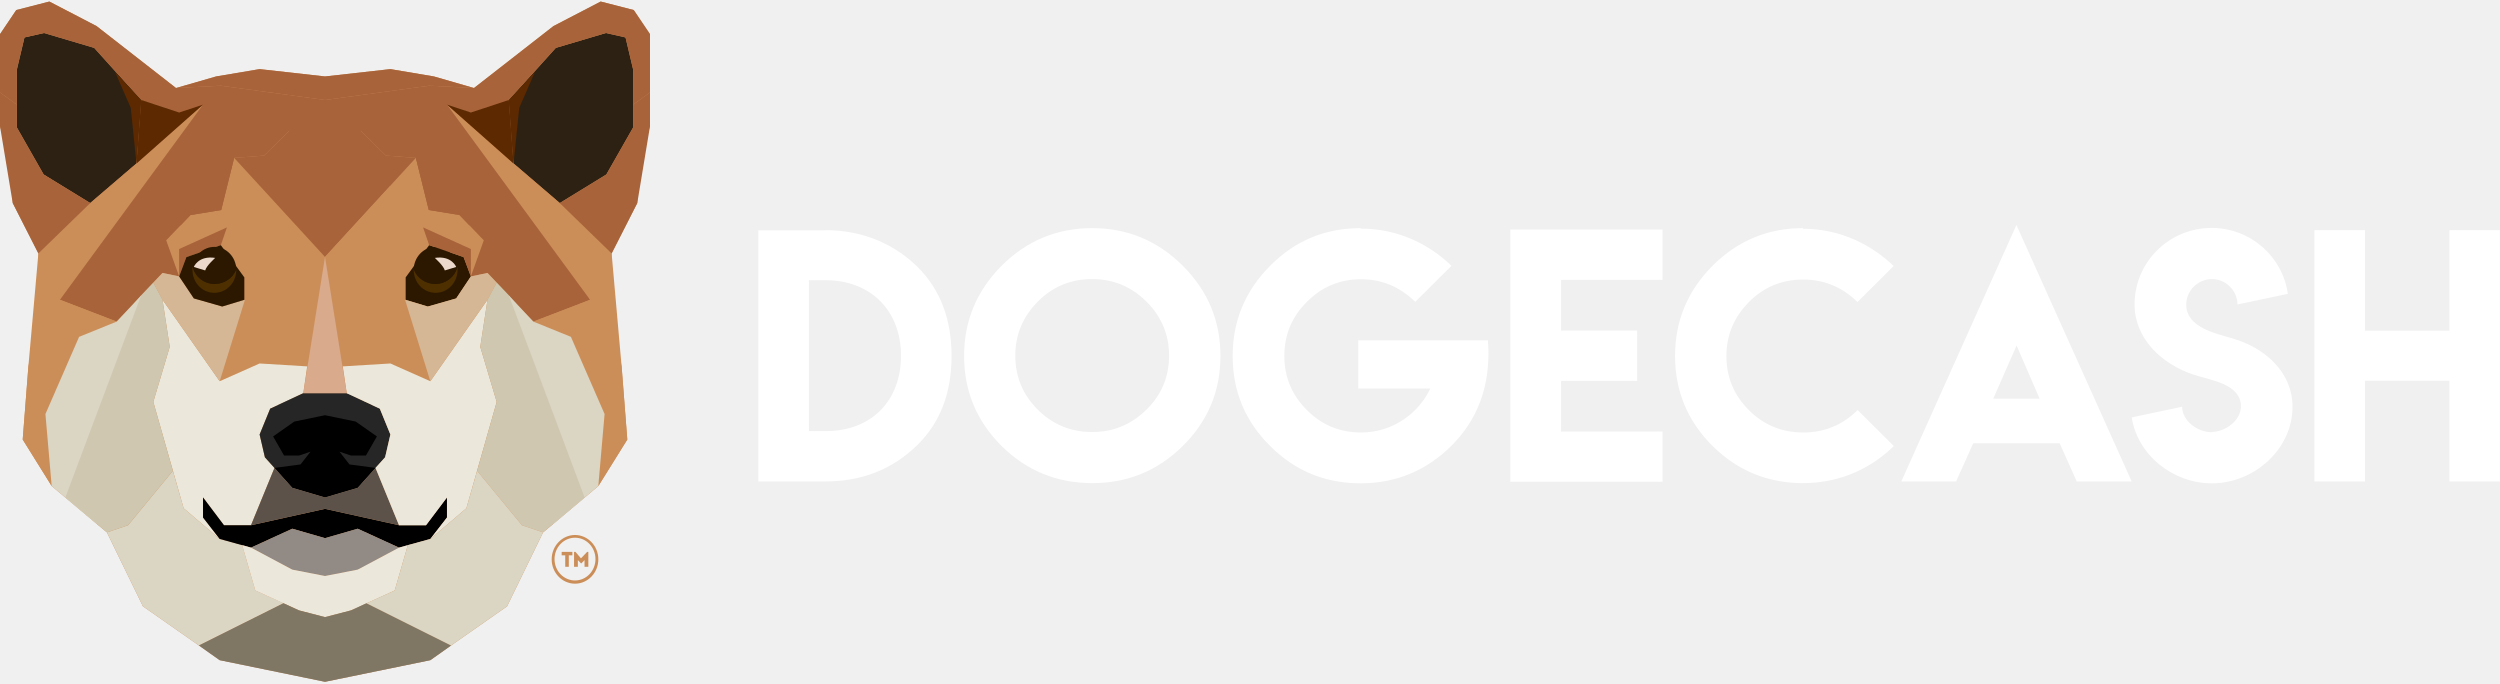
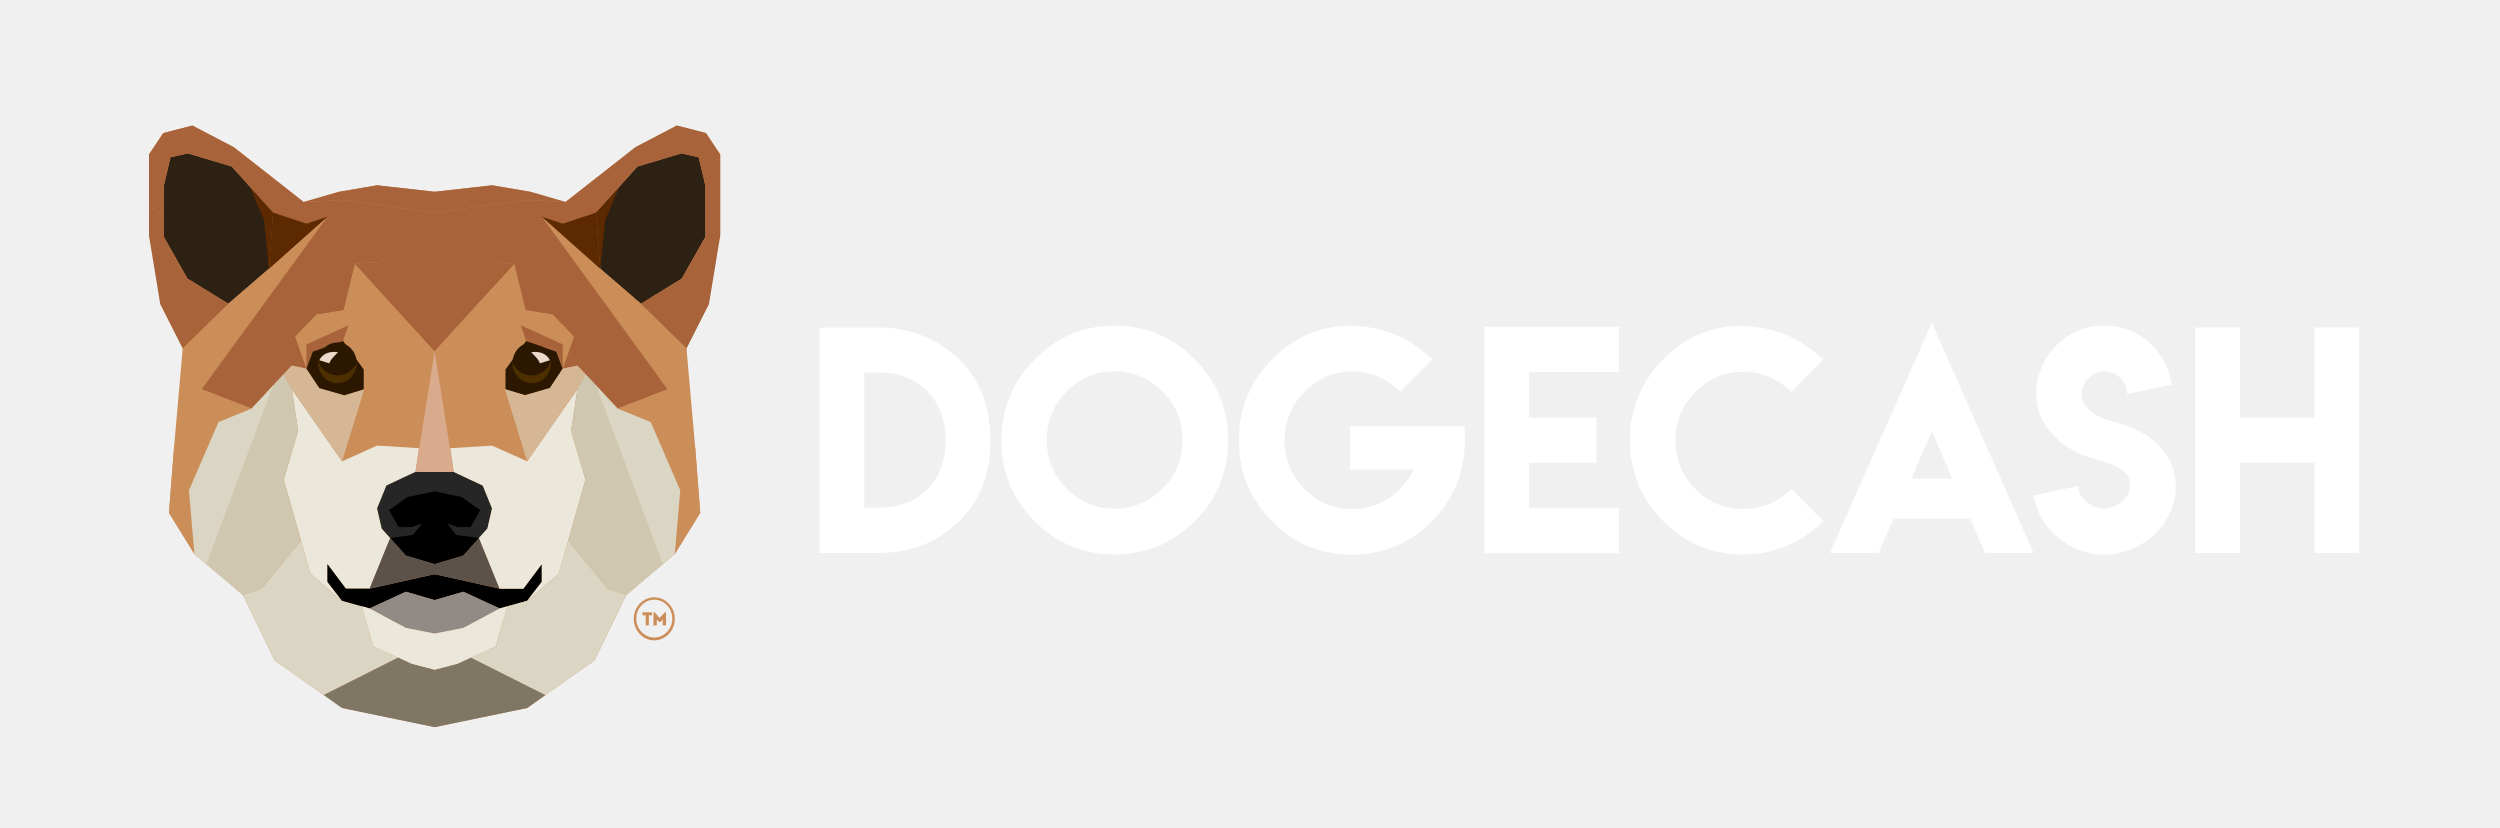
- <svg xmlns="http://www.w3.org/2000/svg" width="300px" height="82px" viewBox="0 0 300 82" version="1.1">
+ <svg xmlns="http://www.w3.org/2000/svg" width="302px" height="100px" viewBox="0 0 302 100" version="1.1">
  <g id="Page-1" stroke="none" stroke-width="1" fill="none" fill-rule="evenodd">
-     <g id="Group-2-Copy" fill-rule="nonzero">
-       <path d="M99.042,33.621 L97.069,33.621 L97.069,51.731 L99.099,51.731 C104.56,51.731 108.119,48.121 108.119,42.676 C108.119,37.28 104.498,33.623 99.042,33.623 L99.042,33.621 Z M99.061,27.618 C103.819,27.618 107.545,29.499 110.129,32.052 C112.836,34.757 114.189,38.314 114.189,42.723 C114.189,47.132 112.835,50.677 110.129,53.358 C107.148,56.3 103.458,57.772 99.061,57.772 L91,57.772 L91,27.637 L99.061,27.637 L99.061,27.618 Z M124.543,36.185 C122.738,38.006 121.836,40.17 121.836,42.677 C121.836,45.208 122.739,47.372 124.543,49.167 C126.334,50.95 128.508,51.843 131.064,51.843 C133.582,51.843 135.749,50.951 137.566,49.167 C139.383,47.384 140.29,45.22 140.29,42.676 C140.29,40.158 139.383,37.993 137.566,36.185 C135.761,34.389 133.595,33.491 131.063,33.491 C128.495,33.491 126.322,34.389 124.543,36.185 M141.925,31.883 C144.945,34.888 146.454,38.499 146.454,42.714 C146.454,46.942 144.945,50.545 141.925,53.526 C138.919,56.494 135.298,57.978 131.064,57.978 C126.817,57.966 123.196,56.482 120.201,53.526 C117.195,50.532 115.692,46.929 115.692,42.714 C115.692,38.511 117.196,34.901 120.201,31.882 C123.222,28.877 126.841,27.375 131.064,27.375 C135.285,27.375 138.906,28.877 141.925,31.882 M163.291,27.432 C167.968,27.432 171.697,29.481 174.172,31.901 L169.83,36.223 C167.989,34.414 165.822,33.51 163.329,33.51 C160.786,33.51 158.618,34.414 156.826,36.223 C155.023,38.018 154.121,40.181 154.121,42.714 C154.121,45.245 155.023,47.409 156.827,49.205 C158.606,51 160.773,51.899 163.329,51.899 C167.266,51.899 170.308,49.463 171.634,46.623 L162.99,46.623 L162.99,40.843 L178.551,40.843 C178.984,46.478 177.125,50.57 174.134,53.526 C171.115,56.506 167.494,57.997 163.273,57.997 C159.013,57.997 155.398,56.506 152.43,53.526 C149.422,50.558 147.919,46.954 147.919,42.714 C147.919,38.511 149.424,34.901 152.429,31.882 C155.411,28.877 159.025,27.375 163.271,27.375 L163.291,27.431 L163.291,27.432 Z M199.503,27.544 L199.503,33.586 L187.326,33.586 L187.326,39.664 L196.458,39.664 L196.458,45.707 L187.326,45.707 L187.326,51.787 L199.503,51.787 L199.503,57.809 L181.237,57.809 L181.237,27.544 L199.503,27.544 Z M216.359,57.979 C212.124,57.966 208.51,56.482 205.517,53.526 C202.509,50.532 201.006,46.929 201.006,42.713 C201.006,38.511 202.509,34.901 205.515,31.883 C208.536,28.878 212.149,27.376 216.358,27.376 L216.34,27.45 C221.017,27.45 224.736,29.517 227.24,31.92 L222.898,36.242 C221.07,34.446 218.895,33.547 216.378,33.547 C213.822,33.547 211.654,34.446 209.874,36.242 C208.072,38.062 207.169,40.226 207.169,42.732 C207.169,45.264 208.072,47.428 209.876,49.225 C211.667,51.007 213.833,51.899 216.378,51.899 C218.933,51.899 221.113,51.001 222.916,49.205 L227.259,53.525 C224.773,55.977 221.085,57.976 216.359,57.976 M244.753,47.84 L241.991,41.461 L239.19,47.84 L244.753,47.84 Z M241.971,27 L255.803,57.772 L249.207,57.772 L247.159,53.19 L236.786,53.19 L234.738,57.772 L228.159,57.772 L241.971,27 Z M265.371,51.836 C267.053,51.836 268.909,50.446 268.909,48.773 C268.909,46.019 265.197,45.635 263.102,44.913 C259.409,43.659 256.148,40.641 256.148,36.535 C256.148,31.449 260.29,27.352 265.399,27.352 C270.057,27.352 273.916,30.791 274.541,35.263 L268.496,36.535 C268.496,34.88 267.099,33.489 265.435,33.489 C263.746,33.489 262.349,34.88 262.349,36.553 C262.349,39.269 265.803,39.992 267.907,40.614 C271.729,41.712 275.101,44.61 275.101,48.809 C275.101,53.894 270.516,58 265.418,58 C260.731,58 256.496,54.58 255.806,50.089 L261.853,48.809 C261.853,50.492 263.69,51.864 265.399,51.864 L265.371,51.836 Z M283.802,27.618 L283.802,39.683 L293.931,39.683 L293.931,27.618 L300,27.618 L300,57.772 L293.931,57.772 L293.931,45.688 L283.802,45.688 L283.802,57.772 L277.731,57.772 L277.731,27.618 L283.802,27.618 Z" id="Shape" fill="#FFFFFF" />
-       <g id="grafana_icon-(1)">
-         <g id="Group">
-           <polygon id="Path" fill="#CC8E58" points="76.05 1.205 72.08 0.185 66.417 3.127 56.879 10.563 56.879 10.563 52.063 9.173 46.847 8.293 39 9.173 31.153 8.293 25.937 9.173 21.121 10.563 21.121 10.563 11.583 3.127 5.92 0.185 1.95 1.205 0 4.1 0 11.095 0 15.149 1.386 19.759 1.527 24.368 4.605 30.414 4.816 36.784 3.407 43.965 2.725 52.744 6.202 58.327 11.63 62.89 12.828 63.886 17.151 72.758 23.87 77.46 23.87 77.46 26.36 79.22 39 81.815 39 81.815 39 81.815 39 81.815 39 81.815 51.64 79.22 54.13 77.46 60.849 72.758 65.172 63.886 66.37 62.89 71.798 58.327 75.275 52.744 74.593 43.965 73.184 36.784 73.395 30.414 76.473 24.368 76.614 19.759 78 15.149 78 11.095 78 4.1" />
-           <polygon id="Path" fill="#CC8E58" points="55.14 25.805 51.452 25.202 49.901 18.948 39 30.831 31.153 22.284 31.153 22.284 28.099 18.948 26.548 25.202 22.86 25.805 19.946 28.839 21.497 33.171 22.366 30.854 26.501 29.418 29.32 33.286 29.391 35.973 29.391 35.973 26.36 45.749 24.857 53.439 32.751 45.285 36.862 43.965 39 30.831 41.138 43.965 45.249 45.285 53.143 53.439 51.64 45.749 48.609 35.973 48.609 35.973 48.68 33.286 51.499 29.418 55.634 30.854 56.503 33.171 58.054 28.839" />
-           <g id="Path">
-             <polygon fill="#2D2113" points="16.939 11.999 11.301 5.745 5.286 3.961 2.937 4.494 2.02 8.362 2.02 15.288 5.239 20.94 10.831 24.368 16.375 19.62" />
-             <polygon fill="#2C1800" points="39 29.418 37.567 15.682 39 15.914" />
-             <polygon fill="#A8633A" points="26.501 10.285 21.121 10.563 11.583 3.127 5.92 0.185 1.95 1.205 0 4.1 0 11.095 2.02 12.555 2.02 8.362 2.937 4.494 5.286 3.961 11.301 5.745 16.939 11.999 16.375 19.62 10.831 24.368 7.189 35.973 14.002 38.591 19.5 32.754 21.497 33.171 19.946 28.839 21.943 26.754 22.86 25.805 26.548 25.202 28.099 18.948 31.693 18.67 34.724 15.682 37.261 19.342 39 30.831 39 11.999" />
-             <polygon fill="#CC8E58" points="6.202 58.327 5.451 49.686 9.492 40.421 14.002 38.591 7.189 35.973 24.363 12.555 16.375 19.62 10.831 24.368 4.605 30.414 3.407 43.965 2.725 52.744" />
-             <polygon fill="#A8633A" points="22.037 24.646 28.099 18.948 26.548 25.202 22.86 25.805 21.638 27.079" />
-             <polygon fill="#EBE8DB" points="26.36 64.673 22.037 60.99 18.396 48.227 20.369 41.625 19.5 35.973 26.36 45.749 31.153 43.618 36.862 43.965 36.392 47.185 32.422 49.038 31.153 52.142 31.787 54.875 32.939 56.149 30.119 63.029 26.877 63.029 24.363 59.693 24.363 62.102" />
-             <polygon fill="#5D2900" points="16.375 19.62 16.939 11.999 21.497 13.505 24.363 12.555" />
-             <polygon fill="#5D2900" points="15.694 12.949 16.375 19.62 16.939 11.999 13.791 8.594" />
-             <polygon fill="#A8633A" points="4.605 30.414 1.527 24.368 0 15.149 0 11.095 2.02 12.555 2.02 15.288 5.239 20.94 10.831 24.368" />
-             <polygon fill="#A8633A" points="21.497 33.171 21.497 29.881 27.23 27.287 26.501 29.418 22.366 30.854" />
-             <polygon fill="#D6B795" points="26.666 36.784 23.259 35.811 21.497 33.171 19.5 32.754 18.396 33.912 19.5 35.973 20.628 37.572 26.36 45.749 29.391 35.973" />
-             <polygon fill="#DBD5C3" points="30.636 70.858 29.062 65.415 26.36 64.673 22.037 60.99 20.745 56.497 15.365 63.029 12.828 63.886 17.151 72.758 23.87 77.46 29.062 74.866 34.019 72.387" />
+     <g id="Group-5" transform="translate(0.824891, 0)">
+       <g id="Group-2-Copy-2" transform="translate(17.17511, 15)" fill-rule="nonzero">
+         <path d="M88.157,29.981 L86.401,29.981 L86.401,46.337 L88.208,46.337 C93.068,46.337 96.235,43.077 96.235,38.159 C96.235,33.285 93.013,29.982 88.157,29.982 L88.157,29.981 Z M88.174,24.558 C92.408,24.558 95.725,26.258 98.024,28.563 C100.433,31.007 101.637,34.219 101.637,38.202 C101.637,42.184 100.432,45.385 98.024,47.807 C95.371,50.465 92.087,51.794 88.174,51.794 L81,51.794 L81,24.575 L88.174,24.575 L88.174,24.558 Z M110.852,32.296 C109.245,33.941 108.443,35.895 108.443,38.16 C108.443,40.446 109.246,42.401 110.852,44.022 C112.446,45.632 114.38,46.439 116.655,46.439 C118.896,46.439 120.825,45.634 122.441,44.022 C124.058,42.412 124.866,40.457 124.866,38.159 C124.866,35.884 124.058,33.93 122.441,32.296 C120.835,30.674 118.907,29.863 116.654,29.863 C114.369,29.863 112.435,30.674 110.852,32.296 M126.321,28.411 C129.009,31.125 130.352,34.386 130.352,38.193 C130.352,42.012 129.009,45.267 126.321,47.959 C123.645,50.64 120.423,51.98 116.655,51.98 C112.875,51.97 109.653,50.629 106.988,47.959 C104.312,45.255 102.975,42.001 102.975,38.193 C102.975,34.397 104.313,31.136 106.988,28.41 C109.676,25.695 112.897,24.338 116.655,24.338 C120.412,24.338 123.634,25.695 126.321,28.41 M145.336,24.39 C149.498,24.39 152.816,26.241 155.019,28.427 L151.155,32.33 C149.517,30.697 147.588,29.88 145.37,29.88 C143.106,29.88 141.177,30.697 139.582,32.33 C137.978,33.952 137.174,35.906 137.174,38.193 C137.174,40.479 137.978,42.434 139.583,44.057 C141.166,45.677 143.095,46.489 145.37,46.489 C148.873,46.489 151.581,44.29 152.761,41.724 L145.068,41.724 L145.068,36.503 L158.916,36.503 C159.301,41.593 157.647,45.289 154.985,47.959 C152.298,50.651 149.076,51.997 145.319,51.997 C141.528,51.997 138.311,50.651 135.67,47.959 C132.993,45.278 131.655,42.023 131.655,38.193 C131.655,34.397 132.994,31.136 135.669,28.41 C138.323,25.695 141.539,24.338 145.318,24.338 L145.336,24.389 L145.336,24.39 Z M177.562,24.491 L177.562,29.948 L166.725,29.948 L166.725,35.439 L174.853,35.439 L174.853,40.897 L166.725,40.897 L166.725,46.388 L177.562,46.388 L177.562,51.828 L161.306,51.828 L161.306,24.491 L177.562,24.491 Z M192.564,51.981 C188.795,51.97 185.578,50.629 182.914,47.959 C180.238,45.255 178.9,42.001 178.9,38.192 C178.9,34.397 180.238,31.136 182.913,28.411 C185.601,25.696 188.817,24.339 192.563,24.339 L192.546,24.406 C196.709,24.406 200.019,26.274 202.247,28.444 L198.383,32.348 C196.756,30.725 194.82,29.914 192.58,29.914 C190.305,29.914 188.376,30.725 186.793,32.348 C185.188,33.991 184.385,35.946 184.385,38.21 C184.385,40.497 185.188,42.451 186.794,44.074 C188.388,45.684 190.316,46.489 192.58,46.489 C194.854,46.489 196.794,45.678 198.399,44.057 L202.264,47.958 C200.052,50.173 196.77,51.979 192.564,51.979 M217.833,42.823 L215.375,37.061 L212.882,42.823 L217.833,42.823 Z M215.357,24 L227.667,51.794 L221.797,51.794 L219.974,47.655 L210.742,47.655 L208.92,51.794 L203.065,51.794 L215.357,24 Z M236.182,46.433 C237.679,46.433 239.33,45.177 239.33,43.666 C239.33,41.178 236.027,40.832 234.163,40.18 C230.876,39.047 227.973,36.321 227.973,32.612 C227.973,28.019 231.66,24.318 236.207,24.318 C240.352,24.318 243.787,27.424 244.343,31.463 L238.963,32.612 C238.963,31.117 237.72,29.861 236.239,29.861 C234.735,29.861 233.492,31.117 233.492,32.628 C233.492,35.082 236.566,35.734 238.439,36.296 C241.84,37.288 244.841,39.906 244.841,43.698 C244.841,48.291 240.761,52 236.223,52 C232.053,52 228.283,48.911 227.67,44.855 L233.051,43.698 C233.051,45.218 234.686,46.458 236.207,46.458 L236.182,46.433 Z M252.584,24.558 L252.584,35.456 L261.599,35.456 L261.599,24.558 L267,24.558 L267,51.794 L261.599,51.794 L261.599,40.879 L252.584,40.879 L252.584,51.794 L247.182,51.794 L247.182,24.558 L252.584,24.558 Z" id="Shape" fill="#FFFFFF" />
+         <g id="grafana_icon-(1)">
+           <g id="Group">
+             <polygon id="Path" fill="#CC8E58" points="67.275 1.072 63.763 0.165 58.754 2.784 50.316 9.403 50.316 9.403 46.055 8.166 41.442 7.382 34.5 8.166 27.558 7.382 22.945 8.166 18.684 9.403 18.684 9.403 10.246 2.784 5.237 0.165 1.725 1.072 0 3.65 0 9.878 0 13.486 1.226 17.59 1.351 21.694 4.073 27.076 4.261 32.747 3.014 39.14 2.411 46.955 5.487 51.925 10.288 55.987 11.348 56.874 15.172 64.772 21.116 68.958 21.116 68.958 23.319 70.525 34.5 72.835 34.5 72.835 34.5 72.835 34.5 72.835 34.5 72.835 45.681 70.525 47.884 68.958 53.828 64.772 57.652 56.874 58.712 55.987 63.513 51.925 66.589 46.955 65.986 39.14 64.739 32.747 64.927 27.076 67.649 21.694 67.774 17.59 69 13.486 69 9.878 69 3.65" />
+             <polygon id="Path" fill="#CC8E58" points="48.778 22.972 45.515 22.436 44.143 16.868 34.5 27.447 27.558 19.838 27.558 19.838 24.857 16.868 23.485 22.436 20.222 22.972 17.645 25.674 19.017 29.53 19.786 27.468 23.443 26.189 25.937 29.633 26 32.025 26 32.025 23.319 40.727 21.989 47.574 28.972 40.315 32.609 39.14 34.5 27.447 36.391 39.14 40.028 40.315 47.011 47.574 45.681 40.727 43 32.025 43 32.025 43.063 29.633 45.557 26.189 49.214 27.468 49.983 29.53 51.355 25.674" />
+             <g id="Path">
+               <polygon fill="#2D2113" points="14.985 10.682 9.997 5.114 4.676 3.526 2.598 4.001 1.787 7.444 1.787 13.61 4.635 18.642 9.581 21.694 14.486 17.466" />
+               <polygon fill="#2C1800" points="34.5 26.189 33.232 13.961 34.5 14.167" />
+               <polygon fill="#A8633A" points="23.443 9.156 18.684 9.403 10.246 2.784 5.237 0.165 1.725 1.072 0 3.65 0 9.878 1.787 11.177 1.787 7.444 2.598 4.001 4.676 3.526 9.997 5.114 14.985 10.682 14.486 17.466 9.581 21.694 6.36 32.025 12.387 34.355 17.25 29.159 19.017 29.53 17.645 25.674 19.411 23.818 20.222 22.972 23.485 22.436 24.857 16.868 28.036 16.621 30.717 13.961 32.962 17.219 34.5 27.447 34.5 10.682" />
+               <polygon fill="#CC8E58" points="5.487 51.925 4.822 44.233 8.396 35.984 12.387 34.355 6.36 32.025 21.552 11.177 14.486 17.466 9.581 21.694 4.073 27.076 3.014 39.14 2.411 46.955" />
+               <polygon fill="#A8633A" points="19.495 21.941 24.857 16.868 23.485 22.436 20.222 22.972 19.141 24.106" />
+               <polygon fill="#EBE8DB" points="23.319 57.575 19.495 54.296 16.273 42.934 18.019 37.057 17.25 32.025 23.319 40.727 27.558 38.83 32.609 39.14 32.193 42.006 28.681 43.656 27.558 46.419 28.12 48.852 29.138 49.986 26.644 56.111 23.776 56.111 21.552 53.142 21.552 55.286" />
+               <polygon fill="#5D2900" points="14.486 17.466 14.985 10.682 19.017 12.022 21.552 11.177" />
+               <polygon fill="#5D2900" points="13.883 11.527 14.486 17.466 14.985 10.682 12.2 7.651" />
+               <polygon fill="#A8633A" points="4.073 27.076 1.351 21.694 0 13.486 0 9.878 1.787 11.177 1.787 13.61 4.635 18.642 9.581 21.694" />
+               <polygon fill="#A8633A" points="19.017 29.53 19.017 26.602 24.088 24.292 23.443 26.189 19.786 27.468" />
+               <polygon fill="#D6B795" points="23.589 32.747 20.575 31.881 19.017 29.53 17.25 29.159 16.273 30.19 17.25 32.025 18.248 33.448 23.319 40.727 26 32.025" />
+               <polygon fill="#DBD5C3" points="27.101 63.081 25.709 58.235 23.319 57.575 19.495 54.296 18.352 50.296 13.592 56.111 11.348 56.874 15.172 64.772 21.116 68.958 25.709 66.649 30.094 64.442" />
+             </g>
+             <polygon id="Path" fill="#2D2113" points="54.015 10.682 59.003 5.114 64.324 3.526 66.402 4.001 67.213 7.444 67.213 13.61 64.365 18.642 59.419 21.694 54.514 17.466" />
+             <g transform="translate(43.02108, 26.18927)" id="Path">
+               <polygon fill="#2C1800" points="0.042 5.836 0.042 3.444 2.536 0 6.193 1.279 6.962 3.341 5.404 5.692 2.39 6.558" />
+               <g transform="translate(0.831325, 0)">
+                 <g>
+                   <path d="M2.348,4.145 C3.492,4.145 4.448,3.361 4.697,2.31 C4.718,2.413 4.718,2.516 4.718,2.64 C4.718,4.001 3.679,5.094 2.39,5.094 C1.102,5.094 0.062,4.001 0.062,2.64 C0.062,2.619 0.062,2.598 0.062,2.578 C0.416,3.485 1.309,4.145 2.348,4.145 Z" fill="#4D2F00" />
+                   <path d="M2.348,4.145 C1.309,4.145 0.416,3.485 0.062,2.578 C0.104,1.258 1.122,0.186 2.39,0.186 C3.575,0.186 4.552,1.114 4.697,2.31 C4.448,3.361 3.492,4.145 2.348,4.145 Z" fill="#2C1800" />
+                 </g>
+                 <path d="M3.367,2.701 L4.572,2.33 C4.572,2.33 4.115,1.093 2.307,1.361 C2.307,1.382 3.221,2.165 3.367,2.701 Z" fill="#ECD9CB" />
+               </g>
+             </g>
+             <polygon id="Path" fill="#2C1800" points="34.5 26.189 35.768 13.961 34.5 14.167" />
+             <polygon id="Path" fill="#262626" points="40.319 43.656 36.807 42.006 34.5 42.006 34.5 42.006 32.193 42.006 28.681 43.656 27.558 46.419 28.12 48.852 31.029 52.11 34.5 53.142 34.5 53.142 34.5 53.142 34.5 53.142 34.5 53.142 37.971 52.11 40.88 48.852 41.442 46.419" />
+             <polygon id="Path" fill="#000000" points="36.038 48.254 37.264 48.667 38.844 48.667 40.008 46.625 37.763 45.037 34.5 44.357 34.5 44.357 34.5 44.357 34.5 44.357 34.5 44.357 31.237 45.037 28.992 46.625 30.156 48.667 31.736 48.667 32.962 48.254 31.902 49.615 29.138 49.986 31.029 52.11 34.5 53.142 34.5 53.142 34.5 53.142 34.5 53.142 34.5 53.142 37.971 52.11 39.862 49.986 37.098 49.615" />
+             <polygon id="Path" fill="#000000" points="45.224 56.111 42.356 56.111 34.5 54.358 34.5 54.358 34.5 54.358 34.5 54.358 34.5 54.358 26.644 56.111 23.776 56.111 21.552 53.142 21.552 55.286 23.319 57.575 26.644 58.503 31.029 56.482 34.5 57.493 34.5 57.493 34.5 57.493 34.5 57.493 34.5 57.493 37.971 56.482 42.356 58.503 45.681 57.575 47.448 55.286 47.448 53.142" />
+             <polygon id="Path" fill="#918A85" points="42.356 58.503 37.971 56.482 34.5 57.493 31.029 56.482 26.644 58.503 31.029 60.854 34.5 61.534 34.5 61.534 34.5 61.534 34.5 61.534 34.5 61.534 37.971 60.854" />
+             <polygon id="Path" fill="#5C524A" points="42.356 56.111 39.862 49.986 37.971 52.11 34.5 53.142 31.029 52.11 29.138 49.986 26.644 56.111 34.5 54.358" />
+             <polygon id="Path" fill="#EBE8DB" points="42.356 58.503 37.971 60.854 34.5 61.534 31.029 60.854 26.644 58.503 25.709 58.235 27.101 63.081 31.736 65.205 34.5 65.927 34.5 65.927 34.5 65.927 34.5 65.927 34.5 65.927 37.264 65.205 41.899 63.081 43.291 58.235" />
+             <polygon id="Path" fill="#A8633A" points="45.557 9.156 50.316 9.403 58.754 2.784 63.763 0.165 67.275 1.072 69 3.65 69 9.878 67.213 11.177 67.213 7.444 66.402 4.001 64.324 3.526 59.003 5.114 54.015 10.682 54.514 17.466 59.419 21.694 62.64 32.025 56.613 34.355 51.75 29.159 49.983 29.53 51.355 25.674 49.589 23.818 48.778 22.972 45.515 22.436 44.143 16.868 40.964 16.621 38.283 13.961 36.038 17.219 34.5 27.447 34.5 10.682" />
+             <polygon id="Path" fill="#CC8E58" points="63.513 51.925 64.178 44.233 60.604 35.984 56.613 34.355 62.64 32.025 47.448 11.177 54.514 17.466 59.419 21.694 64.927 27.076 65.986 39.14 66.589 46.955" />
+             <polygon id="Path" fill="#A8633A" points="50.316 9.403 46.055 8.166 41.442 7.382 34.5 8.166 27.558 7.382 22.945 8.166 18.684 9.403 23.443 9.156 34.5 10.682 34.5 10.682 34.5 10.682 34.5 10.682 34.5 10.682 45.557 9.156" />
+             <polygon id="Path" fill="#A8633A" points="49.505 21.941 44.143 16.868 45.515 22.436 48.778 22.972 49.859 24.106" />
+             <polygon id="Path" fill="#EBE8DB" points="45.681 57.575 49.505 54.296 52.727 42.934 50.981 37.057 51.75 32.025 45.681 40.727 41.442 38.83 36.391 39.14 36.807 42.006 40.319 43.656 41.442 46.419 40.88 48.852 39.862 49.986 42.356 56.111 45.224 56.111 47.448 53.142 47.448 55.286" />
+             <polygon id="Path" fill="#A8633A" points="34.5 27.447 44.143 16.868 40.964 16.621 38.283 13.961 38.781 11.837 34.5 10.682 34.5 10.682 34.5 10.682 34.5 10.682 34.5 10.682 30.219 11.837 30.717 13.961 28.036 16.621 24.857 16.868 34.5 27.447 34.5 27.447 34.5 27.447" />
+             <polygon id="Path" fill="#5D2900" points="54.514 17.466 54.015 10.682 49.983 12.022 47.448 11.177" />
+             <polygon id="Path" fill="#5D2900" points="55.117 11.527 54.514 17.466 54.015 10.682 56.8 7.651" />
+             <polygon id="Path" fill="#A8633A" points="64.927 27.076 67.649 21.694 69 13.486 69 9.878 67.213 11.177 67.213 13.61 64.365 18.642 59.419 21.694" />
+             <polygon id="Path" fill="#A8633A" points="49.983 29.53 49.983 26.602 44.912 24.292 45.557 26.189 49.214 27.468" />
+             <polygon id="Path" fill="#CC8E58" points="39.966 30.004 41.442 19.838 34.5 27.447" />
+             <polygon id="Path" fill="#807664" points="47.884 68.958 38.906 64.442 37.264 65.205 34.5 65.927 31.736 65.205 30.094 64.442 21.116 68.958 23.319 70.525 34.5 72.835 34.5 72.835 34.5 72.835 34.5 72.835 34.5 72.835 45.681 70.525" />
+             <g transform="translate(4.78012, 31.55085)" fill="#DBD5C3" id="Path">
+               <polygon points="9.228 1.072 7.607 2.805 3.616 4.434 0.042 12.682 0.707 20.374 5.508 24.436 5.508 19.199 7.149 14.518 10.433 8.455 10.205 0" />
+               <polygon points="55.823 4.434 51.833 2.805 50.212 1.072 49.235 0 49.007 8.455 52.29 14.518 53.932 19.199 53.932 24.436 58.733 20.374 59.398 12.682" />
+             </g>
+             <polygon id="Path" fill="#D6B795" points="51.75 29.159 49.983 29.53 48.425 31.881 45.411 32.747 43 32.025 45.681 40.727 50.752 33.448 51.75 32.025 52.727 30.19" />
+             <polygon id="Path" fill="#CFC7AF" points="54.015 31.551 52.727 30.19 51.75 32.025 50.981 37.057 52.727 42.934 50.648 50.296 55.408 56.111 57.652 56.874 62.058 53.142" />
+             <polygon id="Path" fill="#DBD5C3" points="55.408 56.111 50.648 50.296 49.505 54.296 45.681 57.575 43.291 58.235 41.899 63.081 38.906 64.442 43.291 66.649 47.884 68.958 53.828 64.772 57.652 56.874" />
+             <polygon id="Path" fill="#CFC7AF" points="14.985 31.551 16.273 30.19 17.25 32.025 18.019 37.057 16.273 42.934 18.352 50.296 13.592 56.111 11.348 56.874 6.942 53.142" />
+             <g transform="translate(18.91265, 26.18927)" id="Path">
+               <polygon fill="#2C1800" points="7.025 5.836 7.025 3.444 4.531 0 0.873 1.279 0.104 3.341 1.663 5.692 4.676 6.558" />
+               <g transform="translate(1.454819, 0)">
+                 <g>
+                   <path d="M2.432,4.145 C1.289,4.145 0.333,3.361 0.083,2.31 C0.062,2.413 0.062,2.516 0.062,2.64 C0.062,4.001 1.102,5.094 2.39,5.094 C3.679,5.094 4.718,4.001 4.718,2.64 C4.718,2.619 4.718,2.598 4.718,2.578 C4.364,3.485 3.471,4.145 2.432,4.145 Z" fill="#4D2F00" />
+                   <path d="M2.432,4.145 C3.471,4.145 4.364,3.485 4.718,2.578 C4.676,1.258 3.658,0.186 2.39,0.186 C1.205,0.186 0.229,1.114 0.083,2.31 C0.333,3.361 1.289,4.145 2.432,4.145 Z" fill="#2C1800" />
+                 </g>
+                 <path d="M1.413,2.701 L0.208,2.33 C0.208,2.33 0.665,1.093 2.473,1.361 C2.473,1.382 1.559,2.165 1.413,2.701 Z" fill="#ECD9CB" />
+               </g>
+             </g>
+             <polygon id="Path" fill="#D9AA8B" points="34.5 27.447 34.5 27.447 32.193 42.006 34.5 42.006 34.5 42.006 36.807 42.006" />
          </g>
-           <polygon id="Path" fill="#2D2113" points="61.061 11.999 66.699 5.745 72.714 3.961 75.063 4.494 75.98 8.362 75.98 15.288 72.761 20.94 67.169 24.368 61.625 19.62" />
-           <g transform="translate(48.63253, 29.41808)" id="Path">
-             <polygon fill="#2C1800" points="0.047 6.555 0.047 3.868 2.866 0 7.001 1.436 7.87 3.753 6.108 6.393 2.702 7.366" />
-             <g transform="translate(0.939759, 0)">
-               <g>
-                 <path d="M2.655,4.656 C3.947,4.656 5.028,3.776 5.31,2.594 C5.333,2.71 5.333,2.826 5.333,2.965 C5.333,4.494 4.158,5.721 2.702,5.721 C1.245,5.721 0.07,4.494 0.07,2.965 C0.07,2.942 0.07,2.919 0.07,2.895 C0.47,3.915 1.48,4.656 2.655,4.656 Z" fill="#4D2F00" />
-                 <path d="M2.655,4.656 C1.48,4.656 0.47,3.915 0.07,2.895 C0.117,1.413 1.269,0.208 2.702,0.208 C4.041,0.208 5.145,1.251 5.31,2.594 C5.028,3.776 3.947,4.656 2.655,4.656 Z" fill="#2C1800" />
-               </g>
-               <path d="M3.806,3.034 L5.169,2.618 C5.169,2.618 4.652,1.228 2.608,1.529 C2.608,1.552 3.642,2.432 3.806,3.034 Z" fill="#ECD9CB" />
+           <g id="Group" transform="translate(58.38461, 57.07273)" fill="#CC8E58">
+             <g transform="translate(1.010989, 1.858182)" id="Path">
+               <path d="M0.227,0.398 C0.227,0.265 0.227,0.159 0.227,0.027 L1.365,0.027 C1.365,0.159 1.365,0.265 1.365,0.398 L0.986,0.398 L0.986,1.619 C0.859,1.619 0.733,1.619 0.607,1.619 L0.607,0.398 L0.227,0.398 Z" />
+               <path d="M2.932,0.027 L3.058,0.027 L3.058,1.619 C2.932,1.619 2.805,1.619 2.654,1.619 L2.654,0.903 L2.325,1.248 L2.275,1.248 L1.946,0.903 L1.946,1.619 C1.82,1.619 1.693,1.619 1.542,1.619 L1.542,0.027 L1.693,0.027 L2.275,0.717 L2.932,0.027 Z" />
            </g>
+             <path d="M2.654,5.283 C1.289,5.283 0.177,4.115 0.177,2.681 C0.177,1.248 1.289,0.08 2.654,0.08 C4.019,0.08 5.131,1.248 5.131,2.681 C5.131,4.115 4.019,5.283 2.654,5.283 Z M2.654,0.372 C1.441,0.372 0.48,1.407 0.48,2.655 C0.48,3.929 1.466,4.937 2.654,4.937 C3.867,4.937 4.827,3.902 4.827,2.655 C4.827,1.407 3.867,0.372 2.654,0.372 Z" id="Shape" />
          </g>
-           <polygon id="Path" fill="#2C1800" points="39 29.418 40.433 15.682 39 15.914" />
-           <polygon id="Path" fill="#262626" points="45.578 49.038 41.608 47.185 39 47.185 39 47.185 36.392 47.185 32.422 49.038 31.153 52.142 31.787 54.875 35.077 58.535 39 59.693 39 59.693 39 59.693 39 59.693 39 59.693 42.923 58.535 46.213 54.875 46.847 52.142" />
-           <polygon id="Path" fill="#000000" points="40.739 54.203 42.125 54.667 43.91 54.667 45.226 52.373 42.689 50.59 39 49.825 39 49.825 39 49.825 39 49.825 39 49.825 35.311 50.59 32.774 52.373 34.09 54.667 35.875 54.667 37.261 54.203 36.063 55.732 32.939 56.149 35.077 58.535 39 59.693 39 59.693 39 59.693 39 59.693 39 59.693 42.923 58.535 45.061 56.149 41.937 55.732" />
-           <polygon id="Path" fill="#000000" points="51.123 63.029 47.881 63.029 39 61.06 39 61.06 39 61.06 39 61.06 39 61.06 30.119 63.029 26.877 63.029 24.363 59.693 24.363 62.102 26.36 64.673 30.119 65.716 35.077 63.446 39 64.581 39 64.581 39 64.581 39 64.581 39 64.581 42.923 63.446 47.881 65.716 51.64 64.673 53.637 62.102 53.637 59.693" />
-           <polygon id="Path" fill="#918A85" points="47.881 65.716 42.923 63.446 39 64.581 35.077 63.446 30.119 65.716 35.077 68.356 39 69.121 39 69.121 39 69.121 39 69.121 39 69.121 42.923 68.356" />
-           <polygon id="Path" fill="#5C524A" points="47.881 63.029 45.061 56.149 42.923 58.535 39 59.693 35.077 58.535 32.939 56.149 30.119 63.029 39 61.06" />
-           <polygon id="Path" fill="#EBE8DB" points="47.881 65.716 42.923 68.356 39 69.121 35.077 68.356 30.119 65.716 29.062 65.415 30.636 70.858 35.875 73.244 39 74.055 39 74.055 39 74.055 39 74.055 39 74.055 42.125 73.244 47.364 70.858 48.938 65.415" />
-           <polygon id="Path" fill="#A8633A" points="51.499 10.285 56.879 10.563 66.417 3.127 72.08 0.185 76.05 1.205 78 4.1 78 11.095 75.98 12.555 75.98 8.362 75.063 4.494 72.714 3.961 66.699 5.745 61.061 11.999 61.625 19.62 67.169 24.368 70.811 35.973 63.998 38.591 58.5 32.754 56.503 33.171 58.054 28.839 56.057 26.754 55.14 25.805 51.452 25.202 49.901 18.948 46.307 18.67 43.276 15.682 40.739 19.342 39 30.831 39 11.999" />
-           <polygon id="Path" fill="#CC8E58" points="71.798 58.327 72.549 49.686 68.508 40.421 63.998 38.591 70.811 35.973 53.637 12.555 61.625 19.62 67.169 24.368 73.395 30.414 74.593 43.965 75.275 52.744" />
-           <polygon id="Path" fill="#A8633A" points="56.879 10.563 52.063 9.173 46.847 8.293 39 9.173 31.153 8.293 25.937 9.173 21.121 10.563 26.501 10.285 39 11.999 39 11.999 39 11.999 39 11.999 39 11.999 51.499 10.285" />
-           <polygon id="Path" fill="#A8633A" points="55.963 24.646 49.901 18.948 51.452 25.202 55.14 25.805 56.362 27.079" />
-           <polygon id="Path" fill="#EBE8DB" points="51.64 64.673 55.963 60.99 59.604 48.227 57.631 41.625 58.5 35.973 51.64 45.749 46.847 43.618 41.138 43.965 41.608 47.185 45.578 49.038 46.847 52.142 46.213 54.875 45.061 56.149 47.881 63.029 51.123 63.029 53.637 59.693 53.637 62.102" />
-           <polygon id="Path" fill="#A8633A" points="39 30.831 49.901 18.948 46.307 18.67 43.276 15.682 43.84 13.296 39 11.999 39 11.999 39 11.999 39 11.999 39 11.999 34.16 13.296 34.724 15.682 31.693 18.67 28.099 18.948 39 30.831 39 30.831 39 30.831" />
-           <polygon id="Path" fill="#5D2900" points="61.625 19.62 61.061 11.999 56.503 13.505 53.637 12.555" />
-           <polygon id="Path" fill="#5D2900" points="62.306 12.949 61.625 19.62 61.061 11.999 64.209 8.594" />
-           <polygon id="Path" fill="#A8633A" points="73.395 30.414 76.473 24.368 78 15.149 78 11.095 75.98 12.555 75.98 15.288 72.761 20.94 67.169 24.368" />
-           <polygon id="Path" fill="#A8633A" points="56.503 33.171 56.503 29.881 50.77 27.287 51.499 29.418 55.634 30.854" />
-           <polygon id="Path" fill="#CC8E58" points="45.179 33.703 46.847 22.284 39 30.831" />
-           <polygon id="Path" fill="#807664" points="54.13 77.46 43.981 72.387 42.125 73.244 39 74.055 35.875 73.244 34.019 72.387 23.87 77.46 26.36 79.22 39 81.815 39 81.815 39 81.815 39 81.815 39 81.815 51.64 79.22" />
-           <g transform="translate(5.403614, 35.44068)" fill="#DBD5C3" id="Path">
-             <polygon points="10.431 1.205 8.599 3.15 4.088 4.98 0.047 14.246 0.799 22.886 6.226 27.449 6.226 21.566 8.082 16.307 11.794 9.497 11.536 0" />
-             <polygon points="63.105 4.98 58.594 3.15 56.761 1.205 55.657 0 55.399 9.497 59.111 16.307 60.967 21.566 60.967 27.449 66.394 22.886 67.146 14.246" />
-           </g>
-           <polygon id="Path" fill="#D6B795" points="58.5 32.754 56.503 33.171 54.741 35.811 51.334 36.784 48.609 35.973 51.64 45.749 57.372 37.572 58.5 35.973 59.604 33.912" />
-           <polygon id="Path" fill="#CFC7AF" points="61.061 35.441 59.604 33.912 58.5 35.973 57.631 41.625 59.604 48.227 57.255 56.497 62.635 63.029 65.172 63.886 70.153 59.693" />
-           <polygon id="Path" fill="#DBD5C3" points="62.635 63.029 57.255 56.497 55.963 60.99 51.64 64.673 48.938 65.415 47.364 70.858 43.981 72.387 48.938 74.866 54.13 77.46 60.849 72.758 65.172 63.886" />
-           <polygon id="Path" fill="#CFC7AF" points="16.939 35.441 18.396 33.912 19.5 35.973 20.369 41.625 18.396 48.227 20.745 56.497 15.365 63.029 12.828 63.886 7.847 59.693" />
-           <g transform="translate(21.37952, 29.41808)" id="Path">
-             <polygon fill="#2C1800" points="7.941 6.555 7.941 3.868 5.122 0 0.987 1.436 0.117 3.753 1.88 6.393 5.286 7.366" />
-             <g transform="translate(1.644578, 0)">
-               <g>
-                 <path d="M2.749,4.656 C1.457,4.656 0.376,3.776 0.094,2.594 C0.07,2.71 0.07,2.826 0.07,2.965 C0.07,4.494 1.245,5.721 2.702,5.721 C4.158,5.721 5.333,4.494 5.333,2.965 C5.333,2.942 5.333,2.919 5.333,2.895 C4.934,3.915 3.923,4.656 2.749,4.656 Z" fill="#4D2F00" />
-                 <path d="M2.749,4.656 C3.923,4.656 4.934,3.915 5.333,2.895 C5.286,1.413 4.135,0.208 2.702,0.208 C1.363,0.208 0.258,1.251 0.094,2.594 C0.376,3.776 1.457,4.656 2.749,4.656 Z" fill="#2C1800" />
-               </g>
-               <path d="M1.598,3.034 L0.235,2.618 C0.235,2.618 0.752,1.228 2.796,1.529 C2.796,1.552 1.762,2.432 1.598,3.034 Z" fill="#ECD9CB" />
-             </g>
-           </g>
-           <polygon id="Path" fill="#D9AA8B" points="39 30.831 39 30.831 36.392 47.185 39 47.185 39 47.185 41.608 47.185" />
-         </g>
-         <g id="Group" transform="translate(66, 64.10909)" fill="#CC8E58">
-           <g transform="translate(1.142857, 2.087273)" id="Path">
-             <path d="M0.257,0.447 C0.257,0.298 0.257,0.179 0.257,0.03 L1.543,0.03 C1.543,0.179 1.543,0.298 1.543,0.447 L1.114,0.447 L1.114,1.819 C0.971,1.819 0.829,1.819 0.686,1.819 L0.686,0.447 L0.257,0.447 Z" />
-             <path d="M3.314,0.03 L3.457,0.03 L3.457,1.819 C3.314,1.819 3.171,1.819 3,1.819 L3,1.014 L2.629,1.401 L2.571,1.401 L2.2,1.014 L2.2,1.819 C2.057,1.819 1.914,1.819 1.743,1.819 L1.743,0.03 L1.914,0.03 L2.571,0.805 L3.314,0.03 Z" />
-           </g>
-           <path d="M3,5.934 C1.457,5.934 0.2,4.622 0.2,3.012 C0.2,1.401 1.457,0.089 3,0.089 C4.543,0.089 5.8,1.401 5.8,3.012 C5.8,4.622 4.543,5.934 3,5.934 Z M3,0.417 C1.629,0.417 0.543,1.58 0.543,2.982 C0.543,4.413 1.657,5.546 3,5.546 C4.371,5.546 5.457,4.383 5.457,2.982 C5.457,1.58 4.371,0.417 3,0.417 Z" id="Shape" />
        </g>
      </g>
+       <rect id="Rectangle" x="0.175" y="0" width="300" height="100" />
    </g>
  </g>
</svg>
